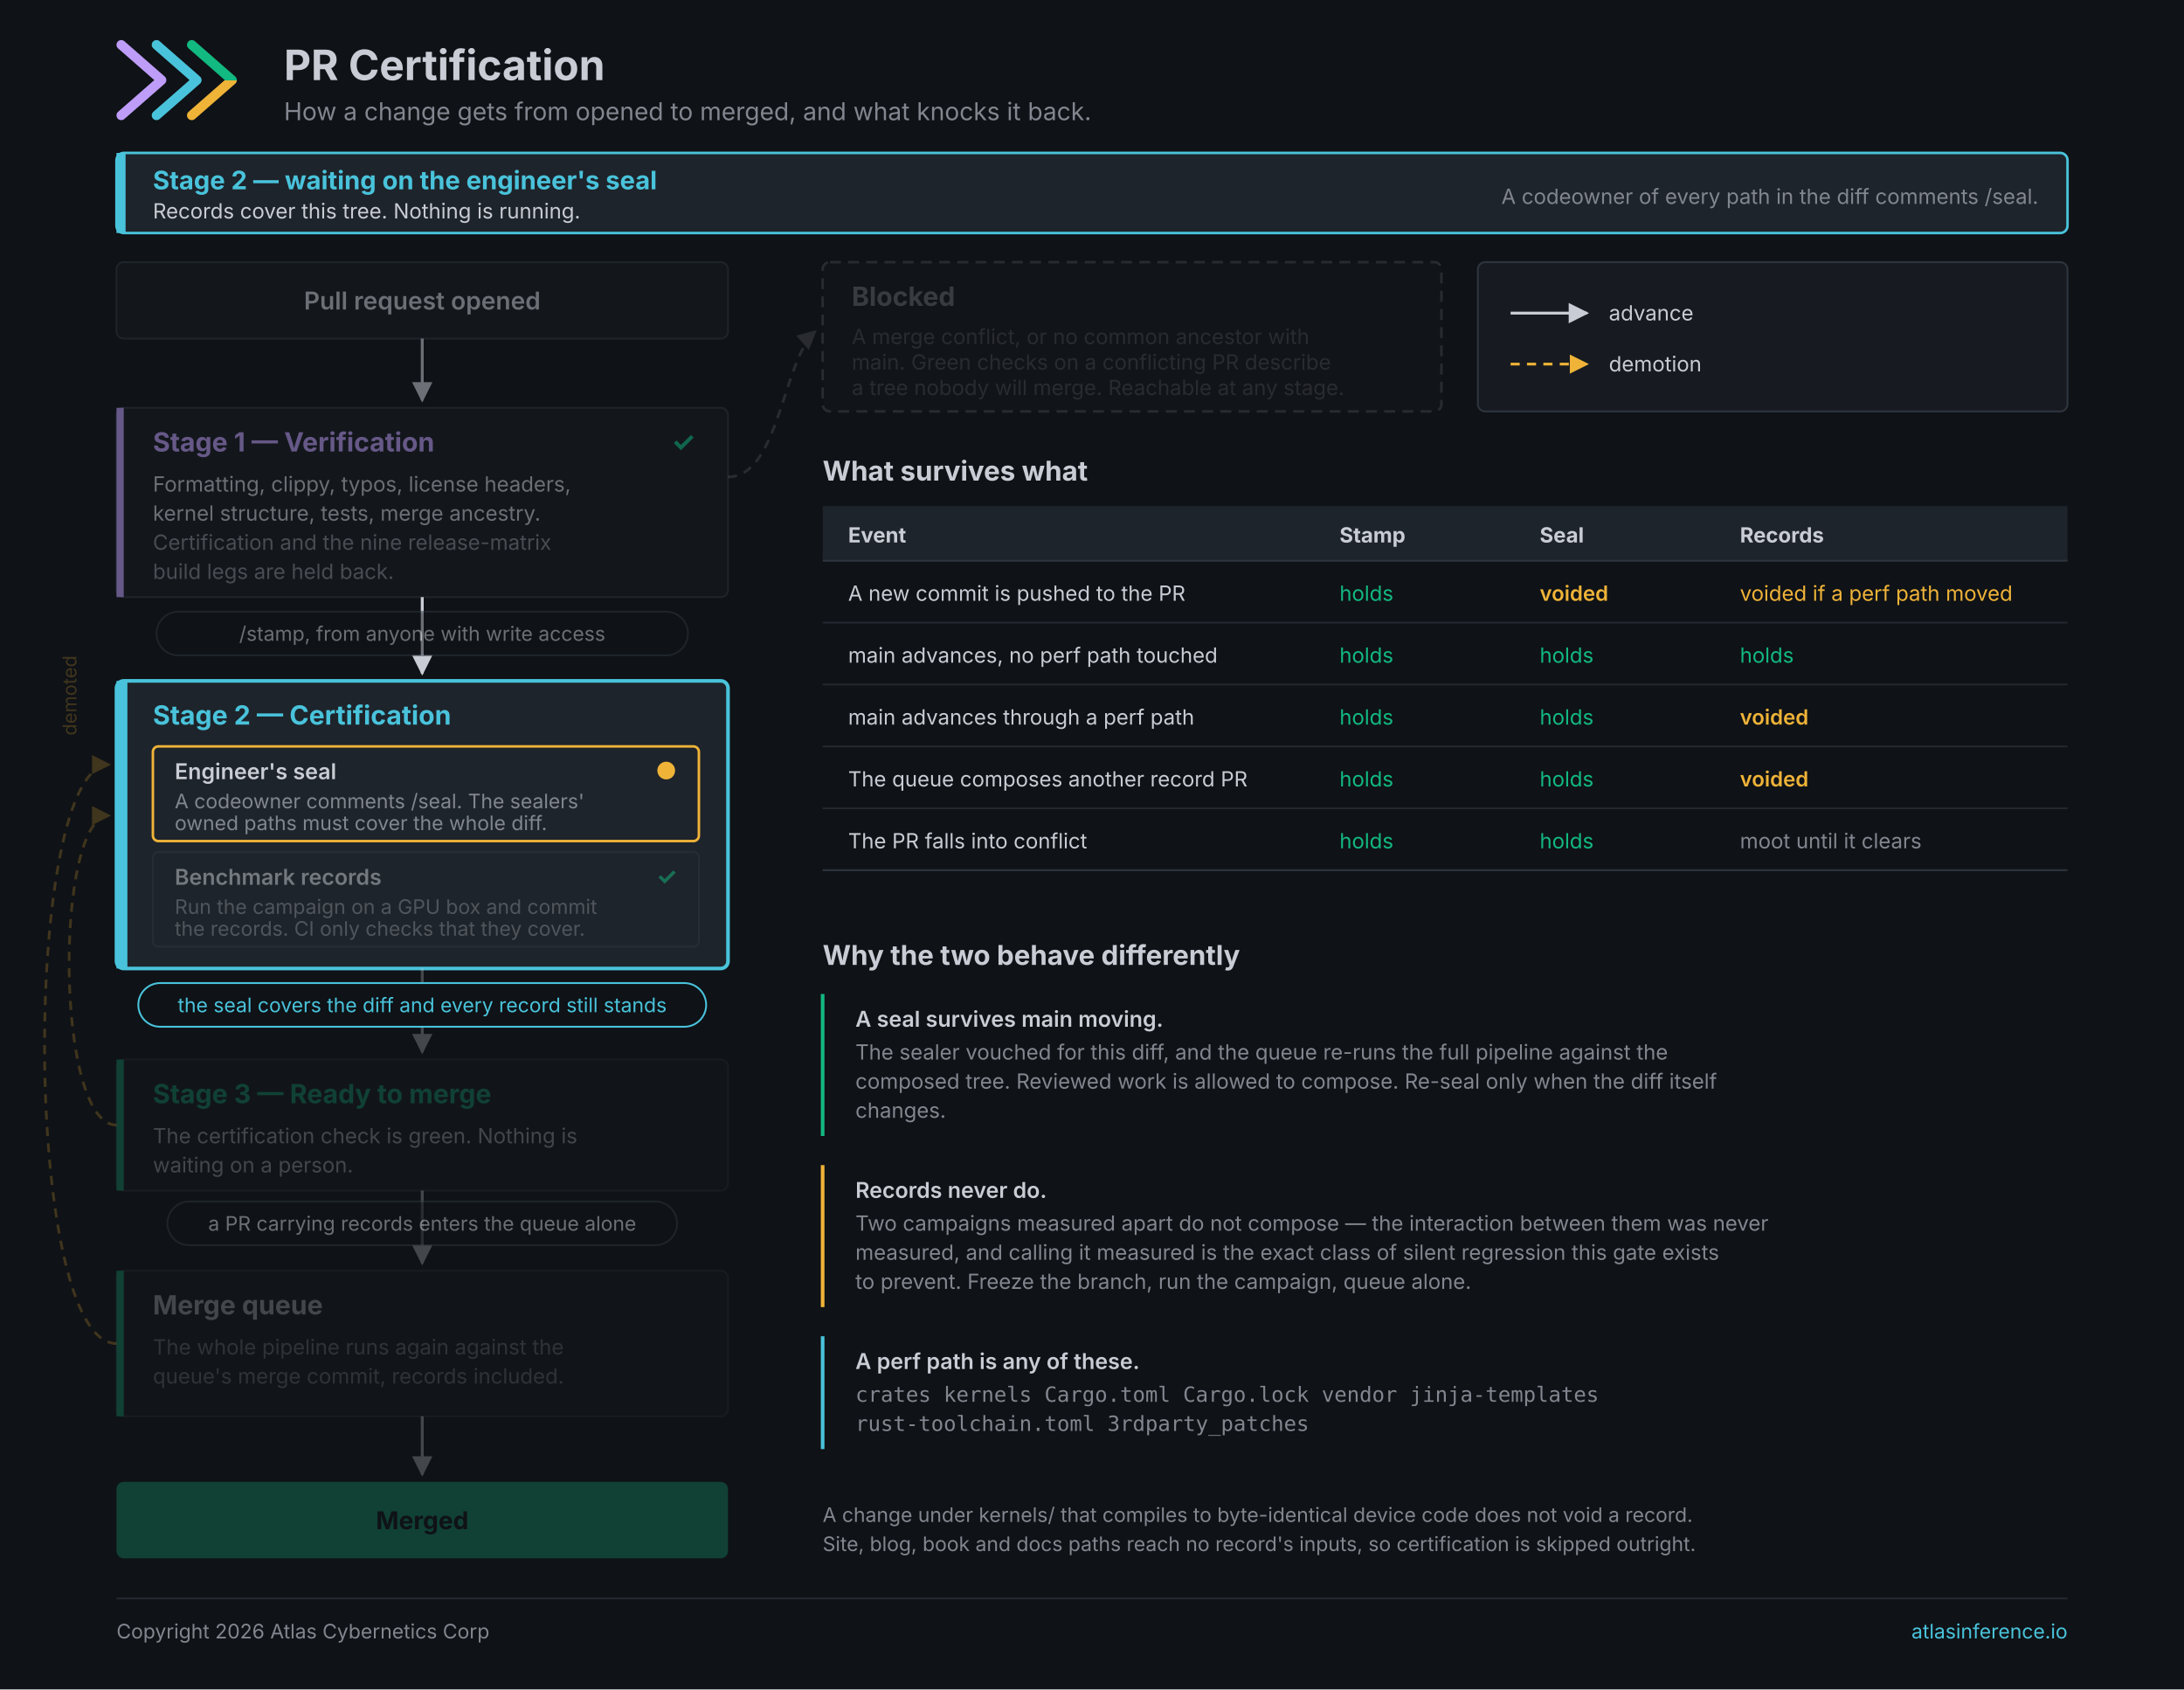
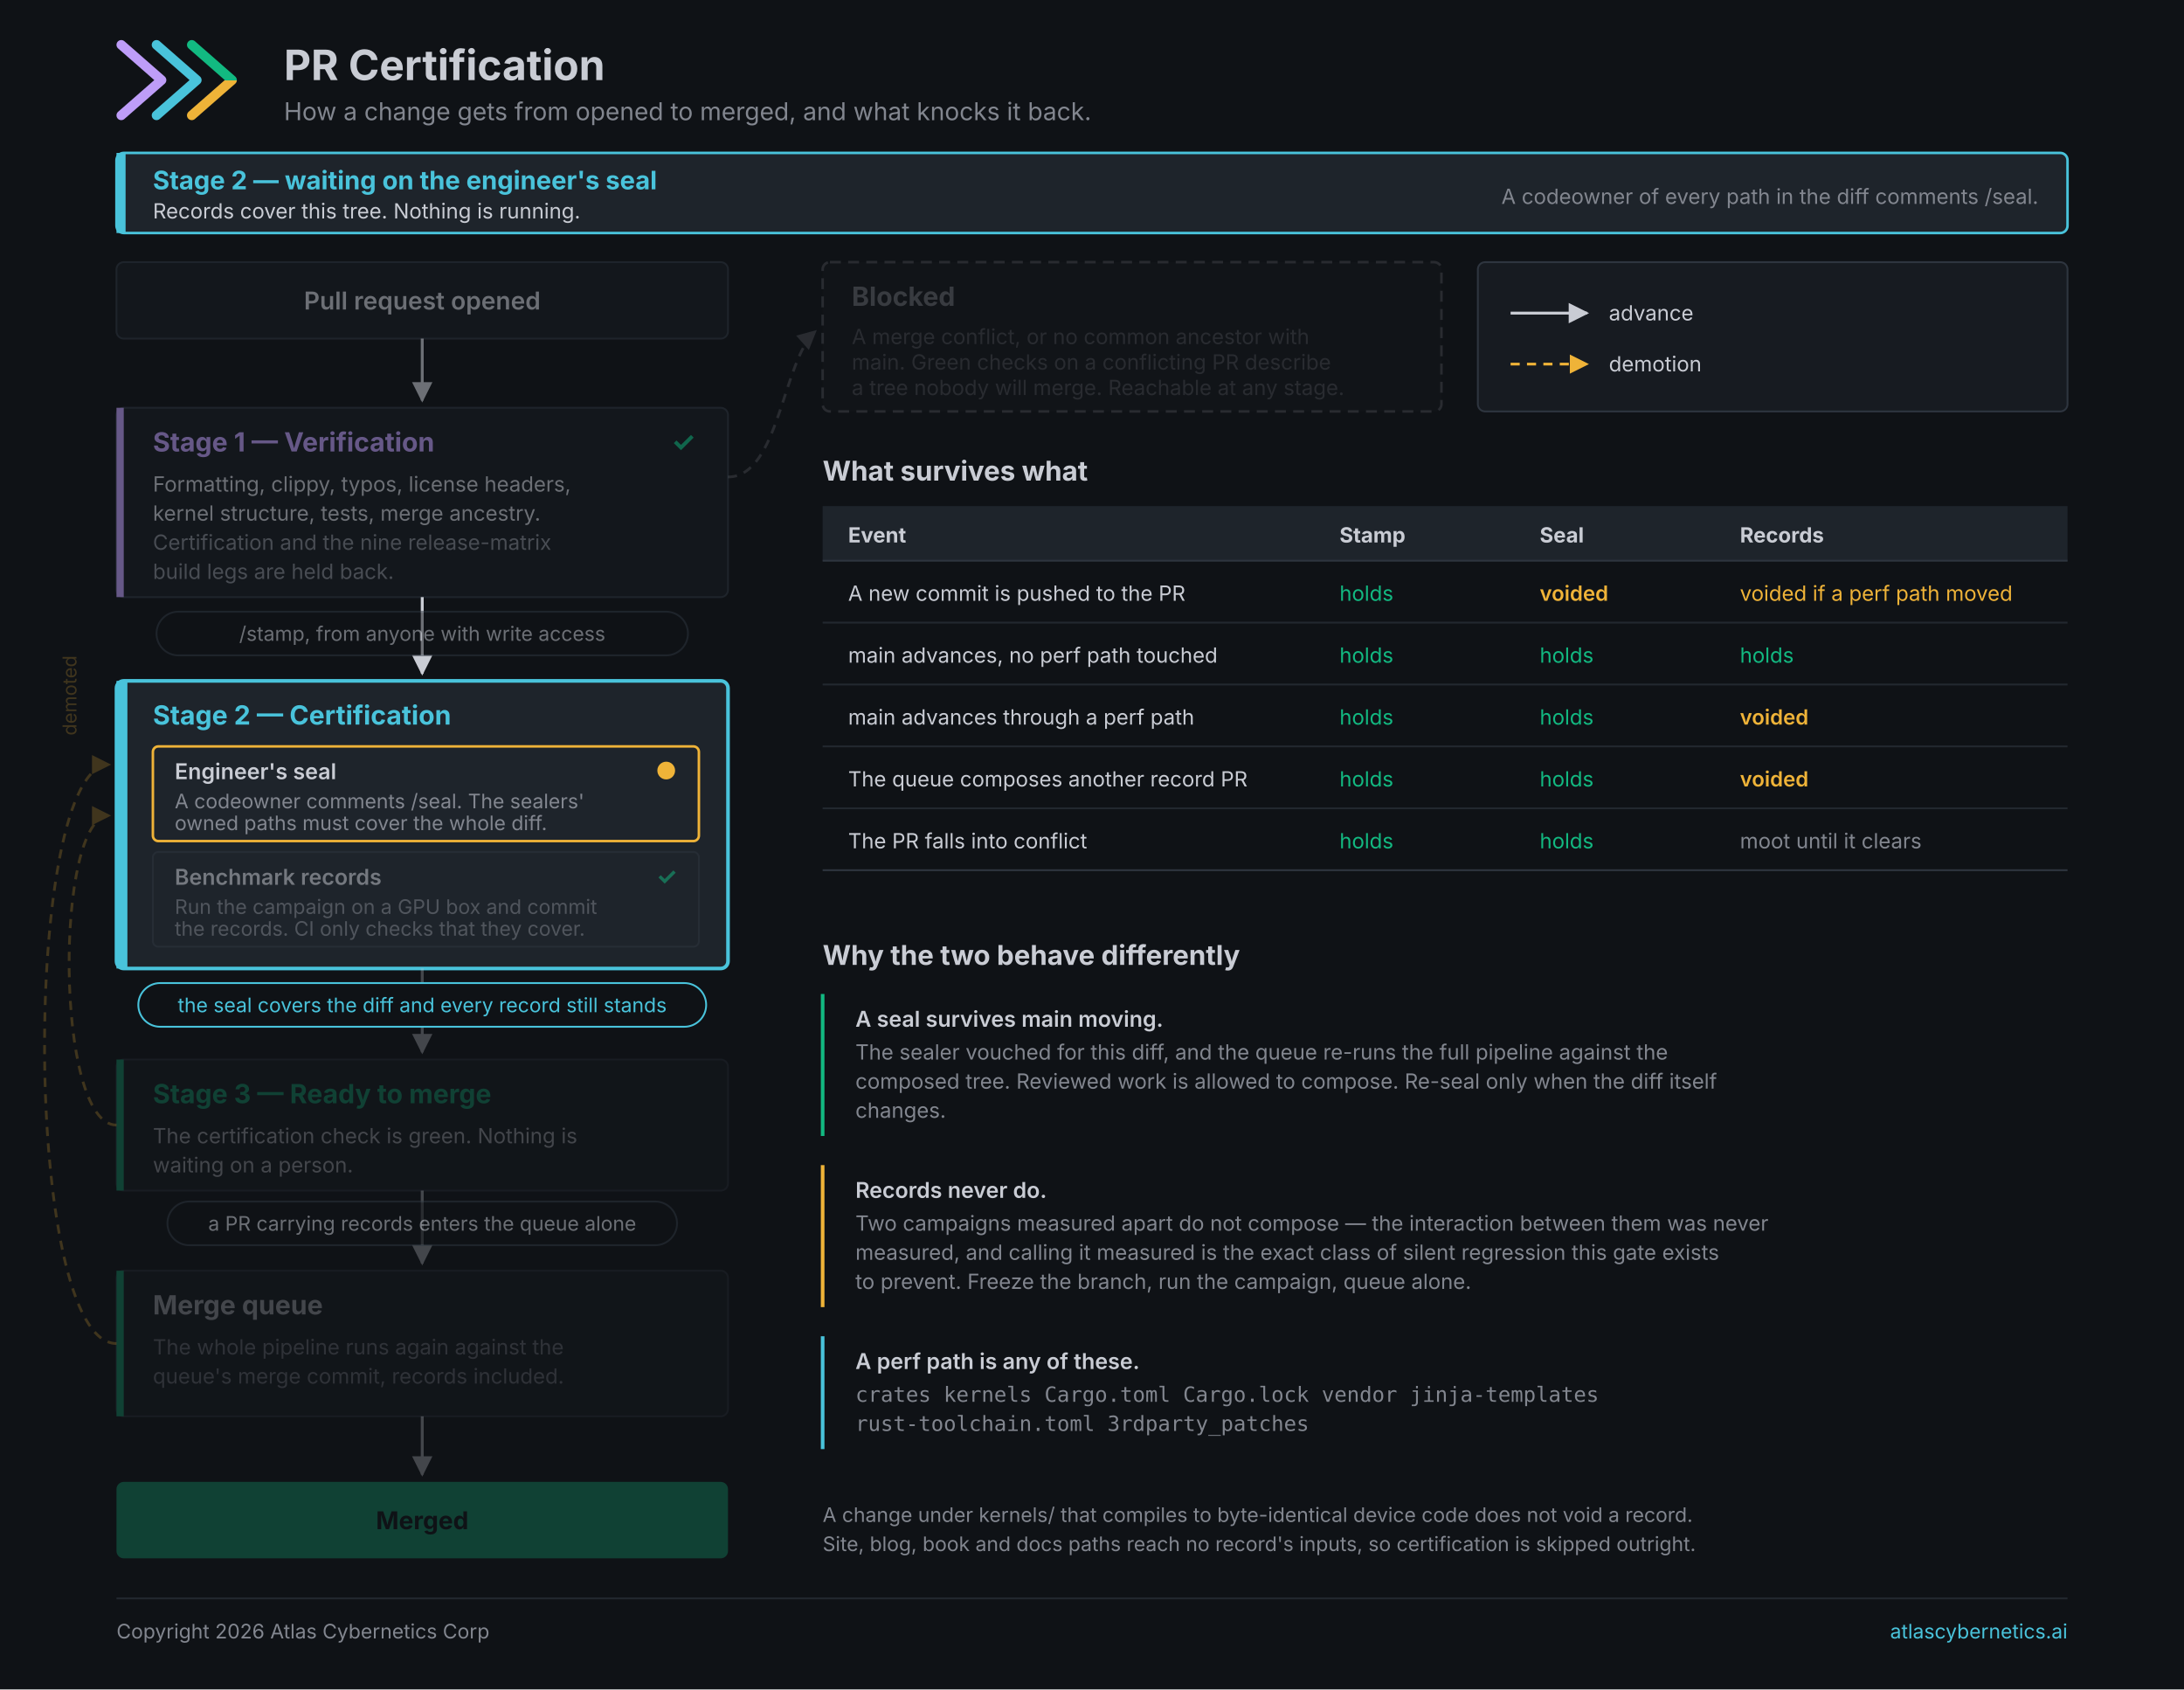
<svg xmlns="http://www.w3.org/2000/svg" xmlns:xlink="http://www.w3.org/1999/xlink" viewBox="0 0 1200 928" width="1200" height="928" font-family="Inter, ui-sans-serif, system-ui, Segoe UI, Helvetica, Arial, sans-serif" role="img" aria-label="Atlas PR Certification — Stage 2 — waiting on the engineer's seal">
  <defs>
    <linearGradient id="atlasGoldCut" x1="0" y1="0" x2="0" y2="1">
      <stop offset="0.5" stop-color="#12B981" />
      <stop offset="0.5" stop-color="#EFB338" />
    </linearGradient>
    <marker id="tipInk" viewBox="0 0 10 10" refX="9" refY="5" markerWidth="7" markerHeight="7" orient="auto-start-reverse">
      <path d="M 0 0 L 10 5 L 0 10 z" fill="#C9CCD4" />
    </marker>
    <marker id="tipGold" viewBox="0 0 10 10" refX="9" refY="5" markerWidth="7" markerHeight="7" orient="auto-start-reverse">
      <path d="M 0 0 L 10 5 L 0 10 z" fill="#EFB338" />
    </marker>
    <marker id="tipMuted" viewBox="0 0 10 10" refX="9" refY="5" markerWidth="7" markerHeight="7" orient="auto-start-reverse">
      <path d="M 0 0 L 10 5 L 0 10 z" fill="#82868F" />
    </marker>
    <marker id="tipAccent" viewBox="0 0 10 10" refX="9" refY="5" markerWidth="7" markerHeight="7" orient="auto-start-reverse">
      <path d="M 0 0 L 10 5 L 0 10 z" fill="#49C3DB" />
    </marker>
  </defs>
  <rect width="1200" height="928" fill="#0F1216" />
  <g transform="translate(64 22) scale(0.06918)">
    <g fill="none" stroke-width="76" stroke-linecap="round" stroke-linejoin="round">
      <path d="M38 38L358 318L38 598" stroke="#BE9DF8" />
      <path d="M318 38L638 318L318 598" stroke="#49C3DB" />
      <path d="M598 38L918 318L598 598" stroke="url(#atlasGoldCut)" />
    </g>
  </g>
  <text x="156" y="44" font-size="23" fill="#C9CCD4" font-weight="650">PR Certification</text>
  <text x="156" y="66" font-size="13.5" fill="#82868F">How a change gets from opened to merged, and what knocks it back.</text>
  <rect x="64" y="84" width="1072" height="44" rx="4" fill="#1E242B" stroke="#49C3DB" stroke-width="1.4" />
  <rect x="64" y="84" width="5" height="44" fill="#49C3DB" />
  <text x="84" y="104" font-size="14" fill="#49C3DB" font-weight="650">Stage 2 — waiting on the engineer's seal</text>
  <text x="84" y="120" font-size="11.5" fill="#C9CCD4">Records cover this tree. Nothing is running.</text>
  <text x="1120" y="112" font-size="11.5" fill="#82868F" text-anchor="end">A codeowner of every path in the diff comments /seal.</text>
  <g opacity="0.5">
    <rect x="64" y="144" width="336" height="42" rx="4" fill="#171B21" stroke="#2E353F" stroke-width="1" />
    <text x="232" y="170" font-size="13.5" fill="#C9CCD4" font-weight="600" text-anchor="middle">Pull request opened</text>
  </g>
  <path d="M 232 186 L 232 220" stroke="#C9CCD4" stroke-width="1.6" fill="none" marker-end="url(#tipInk)" opacity="0.5" />
  <g opacity="0.5">
    <rect x="64" y="224" width="336" height="104" rx="4" fill="#171B21" stroke="#2E353F" stroke-width="1.0" />
    <rect x="64" y="224" width="4" height="104" fill="#BE9DF8" />
    <text x="84" y="248" font-size="14.5" fill="#BE9DF8" font-weight="650">Stage 1 — Verification</text>
    <text x="84" y="270" font-size="11.5" fill="#C9CCD4">Formatting, clippy, typos, license headers,</text>
    <text x="84" y="286" font-size="11.5" fill="#C9CCD4">kernel structure, tests, merge ancestry.</text>
    <text x="84" y="302" font-size="11.5" fill="#82868F">Certification and the nine release-matrix</text>
    <text x="84" y="318" font-size="11.5" fill="#82868F">build legs are held back.</text>
    <text x="382" y="248" font-size="15" fill="#12B981" font-weight="650" text-anchor="end">✓</text>
  </g>
  <path d="M 232 328 L 232 370" stroke="#C9CCD4" stroke-width="1.6" fill="none" marker-end="url(#tipInk)" opacity="1" />
  <g opacity="0.5">
    <rect x="86.0" y="336" width="292" height="24" rx="12" fill="#0F1216" stroke="#2E353F" stroke-width="1" />
    <text x="232" y="352" font-size="11" fill="#C9CCD4" text-anchor="middle">/stamp, from anyone with write access</text>
  </g>
  <g opacity="1">
    <rect x="64" y="374" width="336" height="158" rx="4" fill="#1E242B" stroke="#49C3DB" stroke-width="2.0" />
    <rect x="64" y="374" width="6" height="158" fill="#49C3DB" />
    <text x="84" y="398" font-size="14.5" fill="#49C3DB" font-weight="650">Stage 2 — Certification</text>
  </g>
  <g opacity="1">
    <rect x="84" y="410" width="300" height="52" rx="3" fill="#1E242B" stroke="#EFB338" stroke-width="1.4" />
    <text x="96" y="428" font-size="12" fill="#C9CCD4" font-weight="600">Engineer's seal</text>
    <text x="96" y="444" font-size="11" fill="#82868F">A codeowner comments /seal. The sealers'</text>
    <text x="96" y="456" font-size="11" fill="#82868F">owned paths must cover the whole diff.</text>
    <text x="372" y="428" font-size="13" fill="#EFB338" font-weight="650" text-anchor="end">●</text>
  </g>
  <g opacity="0.5">
    <rect x="84" y="468" width="300" height="52" rx="3" fill="#1E242B" stroke="#2E353F" stroke-width="1" />
    <text x="96" y="486" font-size="12" fill="#C9CCD4" font-weight="600">Benchmark records</text>
    <text x="96" y="502" font-size="11" fill="#82868F">Run the campaign on a GPU box and commit</text>
    <text x="96" y="514" font-size="11" fill="#82868F">the records. CI only checks that they cover.</text>
    <text x="372" y="486" font-size="13" fill="#12B981" font-weight="650" text-anchor="end">✓</text>
  </g>
  <path d="M 232 532 L 232 578" stroke="#C9CCD4" stroke-width="1.6" fill="none" marker-end="url(#tipInk)" opacity="0.28" />
  <g opacity="1">
    <rect x="76.0" y="540" width="312" height="24" rx="12" fill="#0F1216" stroke="#49C3DB" stroke-width="1" />
    <text x="232" y="556" font-size="11" fill="#49C3DB" text-anchor="middle">the seal covers the diff and every record still stands</text>
  </g>
  <g opacity="0.28">
    <rect x="64" y="582" width="336" height="72" rx="4" fill="#171B21" stroke="#2E353F" stroke-width="1.0" />
    <rect x="64" y="582" width="4" height="72" fill="#12B981" />
    <text x="84" y="606" font-size="14.5" fill="#12B981" font-weight="650">Stage 3 — Ready to merge</text>
    <text x="84" y="628" font-size="11.5" fill="#C9CCD4">The certification check is green. Nothing is</text>
    <text x="84" y="644" font-size="11.5" fill="#C9CCD4">waiting on a person.</text>
  </g>
  <path d="M 232 654 L 232 694" stroke="#C9CCD4" stroke-width="1.6" fill="none" marker-end="url(#tipInk)" opacity="0.28" />
  <g opacity="0.5">
    <rect x="92.0" y="660" width="280" height="24" rx="12" fill="#0F1216" stroke="#2E353F" stroke-width="1" />
    <text x="232" y="676" font-size="11" fill="#C9CCD4" text-anchor="middle">a PR carrying records enters the queue alone</text>
  </g>
  <g opacity="0.28">
    <rect x="64" y="698" width="336" height="80" rx="4" fill="#171B21" stroke="#2E353F" stroke-width="1.0" />
    <rect x="64" y="698" width="4" height="80" fill="#12B981" />
    <text x="84" y="722" font-size="14.5" fill="#C9CCD4" font-weight="650">Merge queue</text>
    <text x="84" y="744" font-size="11.5" fill="#82868F">The whole pipeline runs again against the</text>
    <text x="84" y="760" font-size="11.5" fill="#82868F">queue's merge commit, records included.</text>
  </g>
  <path d="M 232 778 L 232 810" stroke="#C9CCD4" stroke-width="1.6" fill="none" marker-end="url(#tipInk)" opacity="0.28" />
  <g opacity="0.28">
    <rect x="64" y="814" width="336" height="42" rx="4" fill="#12B981" />
    <text x="232" y="840" font-size="13.5" fill="#0F1216" font-weight="650" text-anchor="middle">Merged</text>
  </g>
  <path d="M 64 618 C 30 618, 30 448, 60 448" stroke="#EFB338" stroke-width="1.5" fill="none" marker-end="url(#tipGold)" opacity="0.22" stroke-dasharray="5 4" />
  <path d="M 64 738 C 12 738, 12 420, 60 420" stroke="#EFB338" stroke-width="1.5" fill="none" marker-end="url(#tipGold)" opacity="0.22" stroke-dasharray="5 4" />
  <text x="42" y="404" font-size="10.5" fill="#EFB338" opacity="0.22" transform="rotate(-90 42 404)">demoted</text>
  <path d="M 400 262 C 428 262, 430 198, 448 182" stroke="#82868F" stroke-width="1.5" fill="none" marker-end="url(#tipMuted)" opacity="0.22" stroke-dasharray="5 4" />
  <g opacity="0.22">
    <rect x="452" y="144" width="340" height="82" rx="4" fill="#171B21" stroke="#82868F" stroke-width="1.4" stroke-dasharray="6 4" />
    <text x="468" y="168" font-size="14.5" fill="#C9CCD4" font-weight="650">Blocked</text>
    <text x="468" y="189" font-size="11.5" fill="#82868F">A merge conflict, or no common ancestor with</text>
    <text x="468" y="203" font-size="11.5" fill="#82868F">main. Green checks on a conflicting PR describe</text>
    <text x="468" y="217" font-size="11.5" fill="#82868F">a tree nobody will merge. Reachable at any stage.</text>
  </g>
  <rect x="812" y="144" width="324" height="82" rx="4" fill="#171B21" stroke="#2E353F" stroke-width="1" />
  <path d="M 830 172 L 872 172" stroke="#C9CCD4" stroke-width="1.6" fill="none" marker-end="url(#tipInk)" opacity="1" />
  <text x="884" y="176" font-size="11.5" fill="#C9CCD4">advance</text>
  <path d="M 830 200 L 872 200" stroke="#EFB338" stroke-width="1.5" fill="none" marker-end="url(#tipGold)" opacity="1" stroke-dasharray="5 4" />
  <text x="884" y="204" font-size="11.5" fill="#C9CCD4">demotion</text>
  <text x="452" y="264" font-size="15" fill="#C9CCD4" font-weight="650">What survives what</text>
  <rect x="452" y="278" width="684" height="30" fill="#1E242B" />
  <text x="466" y="298" font-size="11.5" fill="#C9CCD4" font-weight="650">Event</text>
  <text x="736" y="298" font-size="11.5" fill="#C9CCD4" font-weight="650">Stamp</text>
  <text x="846" y="298" font-size="11.5" fill="#C9CCD4" font-weight="650">Seal</text>
  <text x="956" y="298" font-size="11.5" fill="#C9CCD4" font-weight="650">Records</text>
  <g opacity="1">
    <text x="466" y="330" font-size="11.5" fill="#C9CCD4">A new commit is pushed to the PR</text>
    <text x="736" y="330" font-size="11.5" fill="#12B981">holds</text>
    <text x="846" y="330" font-size="11.5" fill="#EFB338" font-weight="600">voided</text>
    <text x="956" y="330" font-size="11.5" fill="#EFB338">voided if a perf path moved</text>
  </g>
  <g opacity="1">
    <text x="466" y="364" font-size="11.5" fill="#C9CCD4">main advances, no perf path touched</text>
    <text x="736" y="364" font-size="11.5" fill="#12B981">holds</text>
    <text x="846" y="364" font-size="11.5" fill="#12B981">holds</text>
    <text x="956" y="364" font-size="11.5" fill="#12B981">holds</text>
  </g>
  <g opacity="1">
    <text x="466" y="398" font-size="11.5" fill="#C9CCD4">main advances through a perf path</text>
    <text x="736" y="398" font-size="11.5" fill="#12B981">holds</text>
    <text x="846" y="398" font-size="11.5" fill="#12B981">holds</text>
    <text x="956" y="398" font-size="11.5" fill="#EFB338" font-weight="600">voided</text>
  </g>
  <g opacity="1">
    <text x="466" y="432" font-size="11.5" fill="#C9CCD4">The queue composes another record PR</text>
    <text x="736" y="432" font-size="11.5" fill="#12B981">holds</text>
    <text x="846" y="432" font-size="11.5" fill="#12B981">holds</text>
    <text x="956" y="432" font-size="11.5" fill="#EFB338" font-weight="600">voided</text>
  </g>
  <g opacity="1">
    <text x="466" y="466" font-size="11.5" fill="#C9CCD4">The PR falls into conflict</text>
    <text x="736" y="466" font-size="11.5" fill="#12B981">holds</text>
    <text x="846" y="466" font-size="11.5" fill="#12B981">holds</text>
    <text x="956" y="466" font-size="11.5" fill="#82868F">moot until it clears</text>
  </g>
  <line x1="452" y1="308" x2="1136" y2="308" stroke="#2E353F" />
  <line x1="452" y1="342" x2="1136" y2="342" stroke="#22282F" />
  <line x1="452" y1="376" x2="1136" y2="376" stroke="#22282F" />
  <line x1="452" y1="410" x2="1136" y2="410" stroke="#22282F" />
  <line x1="452" y1="444" x2="1136" y2="444" stroke="#22282F" />
  <line x1="452" y1="478" x2="1136" y2="478" stroke="#2E353F" />
  <text x="452" y="530" font-size="15" fill="#C9CCD4" font-weight="650">Why the two behave differently</text>
  <line x1="452" y1="546" x2="452" y2="624" stroke="#12B981" stroke-width="2" />
  <text x="470" y="564" font-size="12" fill="#C9CCD4" font-weight="600">A seal survives main moving.</text>
  <text x="470" y="582" font-size="11.5" fill="#82868F">The sealer vouched for this diff, and the queue re-runs the full pipeline against the</text>
  <text x="470" y="598" font-size="11.5" fill="#82868F">composed tree. Reviewed work is allowed to compose. Re-seal only when the diff itself</text>
  <text x="470" y="614" font-size="11.5" fill="#82868F">changes.</text>
  <line x1="452" y1="640" x2="452" y2="718" stroke="#EFB338" stroke-width="2" />
  <text x="470" y="658" font-size="12" fill="#C9CCD4" font-weight="600">Records never do.</text>
  <text x="470" y="676" font-size="11.5" fill="#82868F">Two campaigns measured apart do not compose — the interaction between them was never</text>
  <text x="470" y="692" font-size="11.5" fill="#82868F">measured, and calling it measured is the exact class of silent regression this gate exists</text>
  <text x="470" y="708" font-size="11.5" fill="#82868F">to prevent. Freeze the branch, run the campaign, queue alone.</text>
  <line x1="452" y1="734" x2="452" y2="796" stroke="#49C3DB" stroke-width="2" />
  <text x="470" y="752" font-size="12" fill="#C9CCD4" font-weight="600">A perf path is any of these.</text>
  <text x="470" y="770" font-size="11.5" fill="#82868F" font-family="ui-mono, ui-monospace, SFMono-Regular, Menlo, monospace">crates  kernels  Cargo.toml  Cargo.lock  vendor  jinja-templates</text>
  <text x="470" y="786" font-size="11.5" fill="#82868F" font-family="ui-mono, ui-monospace, SFMono-Regular, Menlo, monospace">rust-toolchain.toml  3rdparty_patches</text>
  <text x="452" y="836" font-size="11" fill="#82868F">A change under kernels/ that compiles to byte-identical device code does not void a record.</text>
  <text x="452" y="852" font-size="11" fill="#82868F">Site, blog, book and docs paths reach no record's inputs, so certification is skipped outright.</text>
  <line x1="64" y1="878" x2="1136" y2="878" stroke="#22282F" />
  <text x="64" y="900" font-size="11" fill="#82868F">Copyright 2026 Atlas Cybernetics Corp</text>
-   <a href="https://atlasinference.io" xlink:href="https://atlasinference.io" target="_blank" rel="noopener">
-     <text x="1136" y="900" font-size="11" fill="#49C3DB" text-anchor="end">atlasinference.io</text>
+   <a href="https://atlascybernetics.ai" xlink:href="https://atlascybernetics.ai" target="_blank" rel="noopener">
+     <text x="1136" y="900" font-size="11" fill="#49C3DB" text-anchor="end">atlascybernetics.ai</text>
  </a>
</svg>
